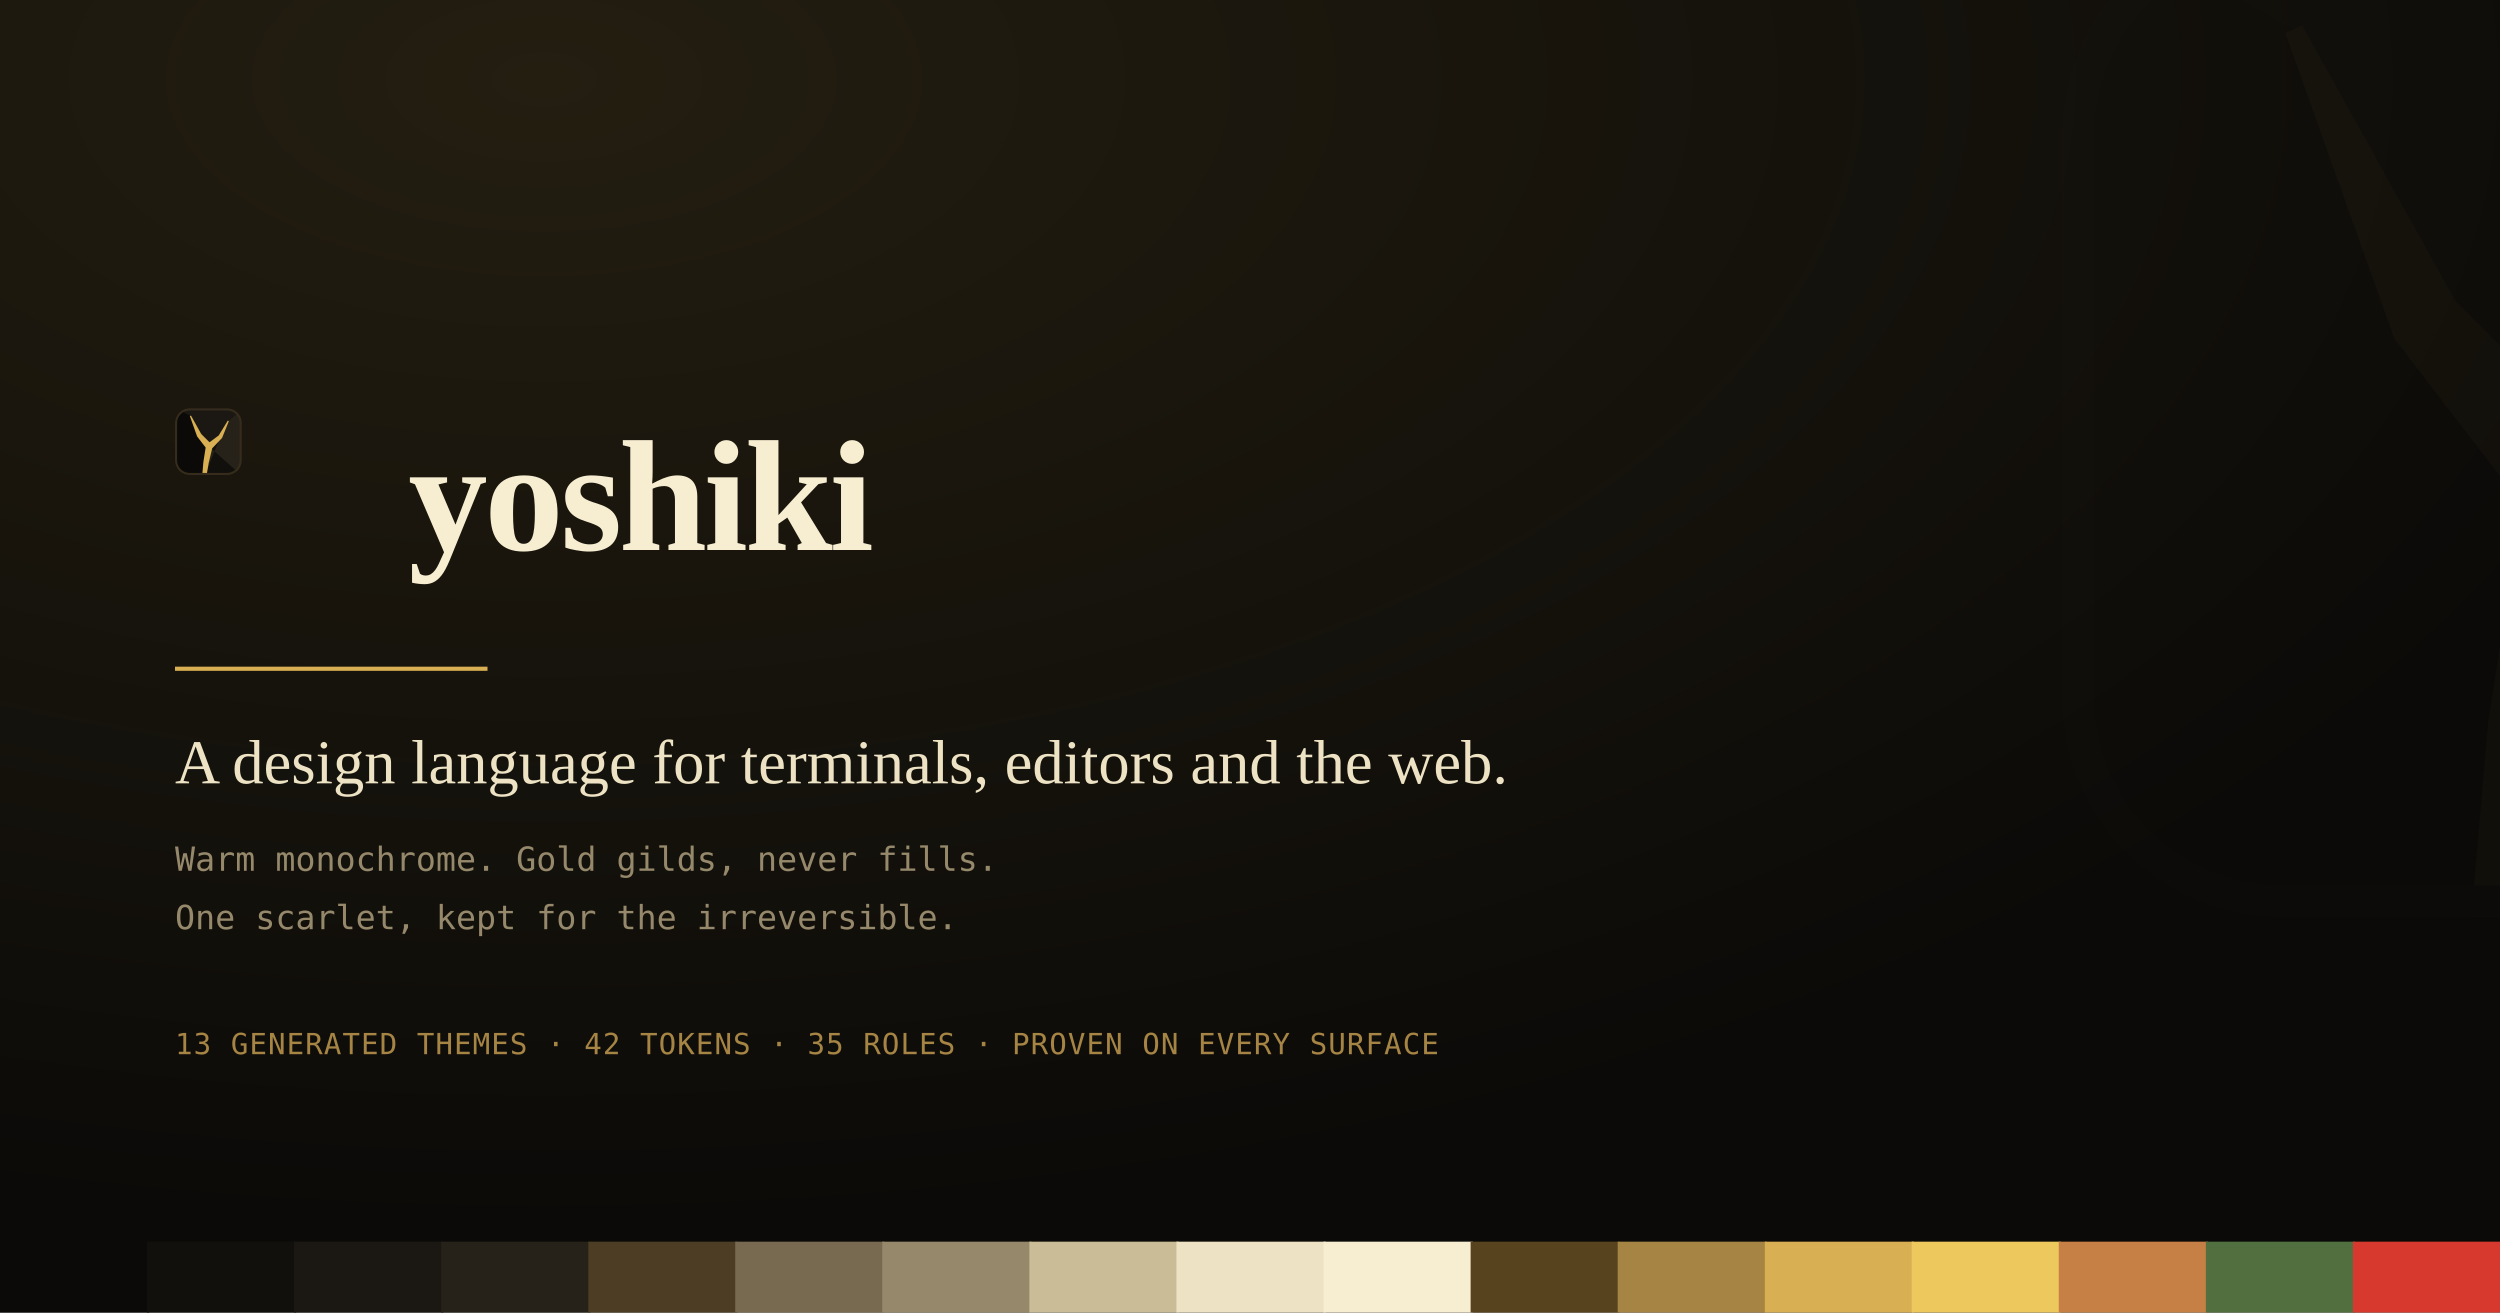
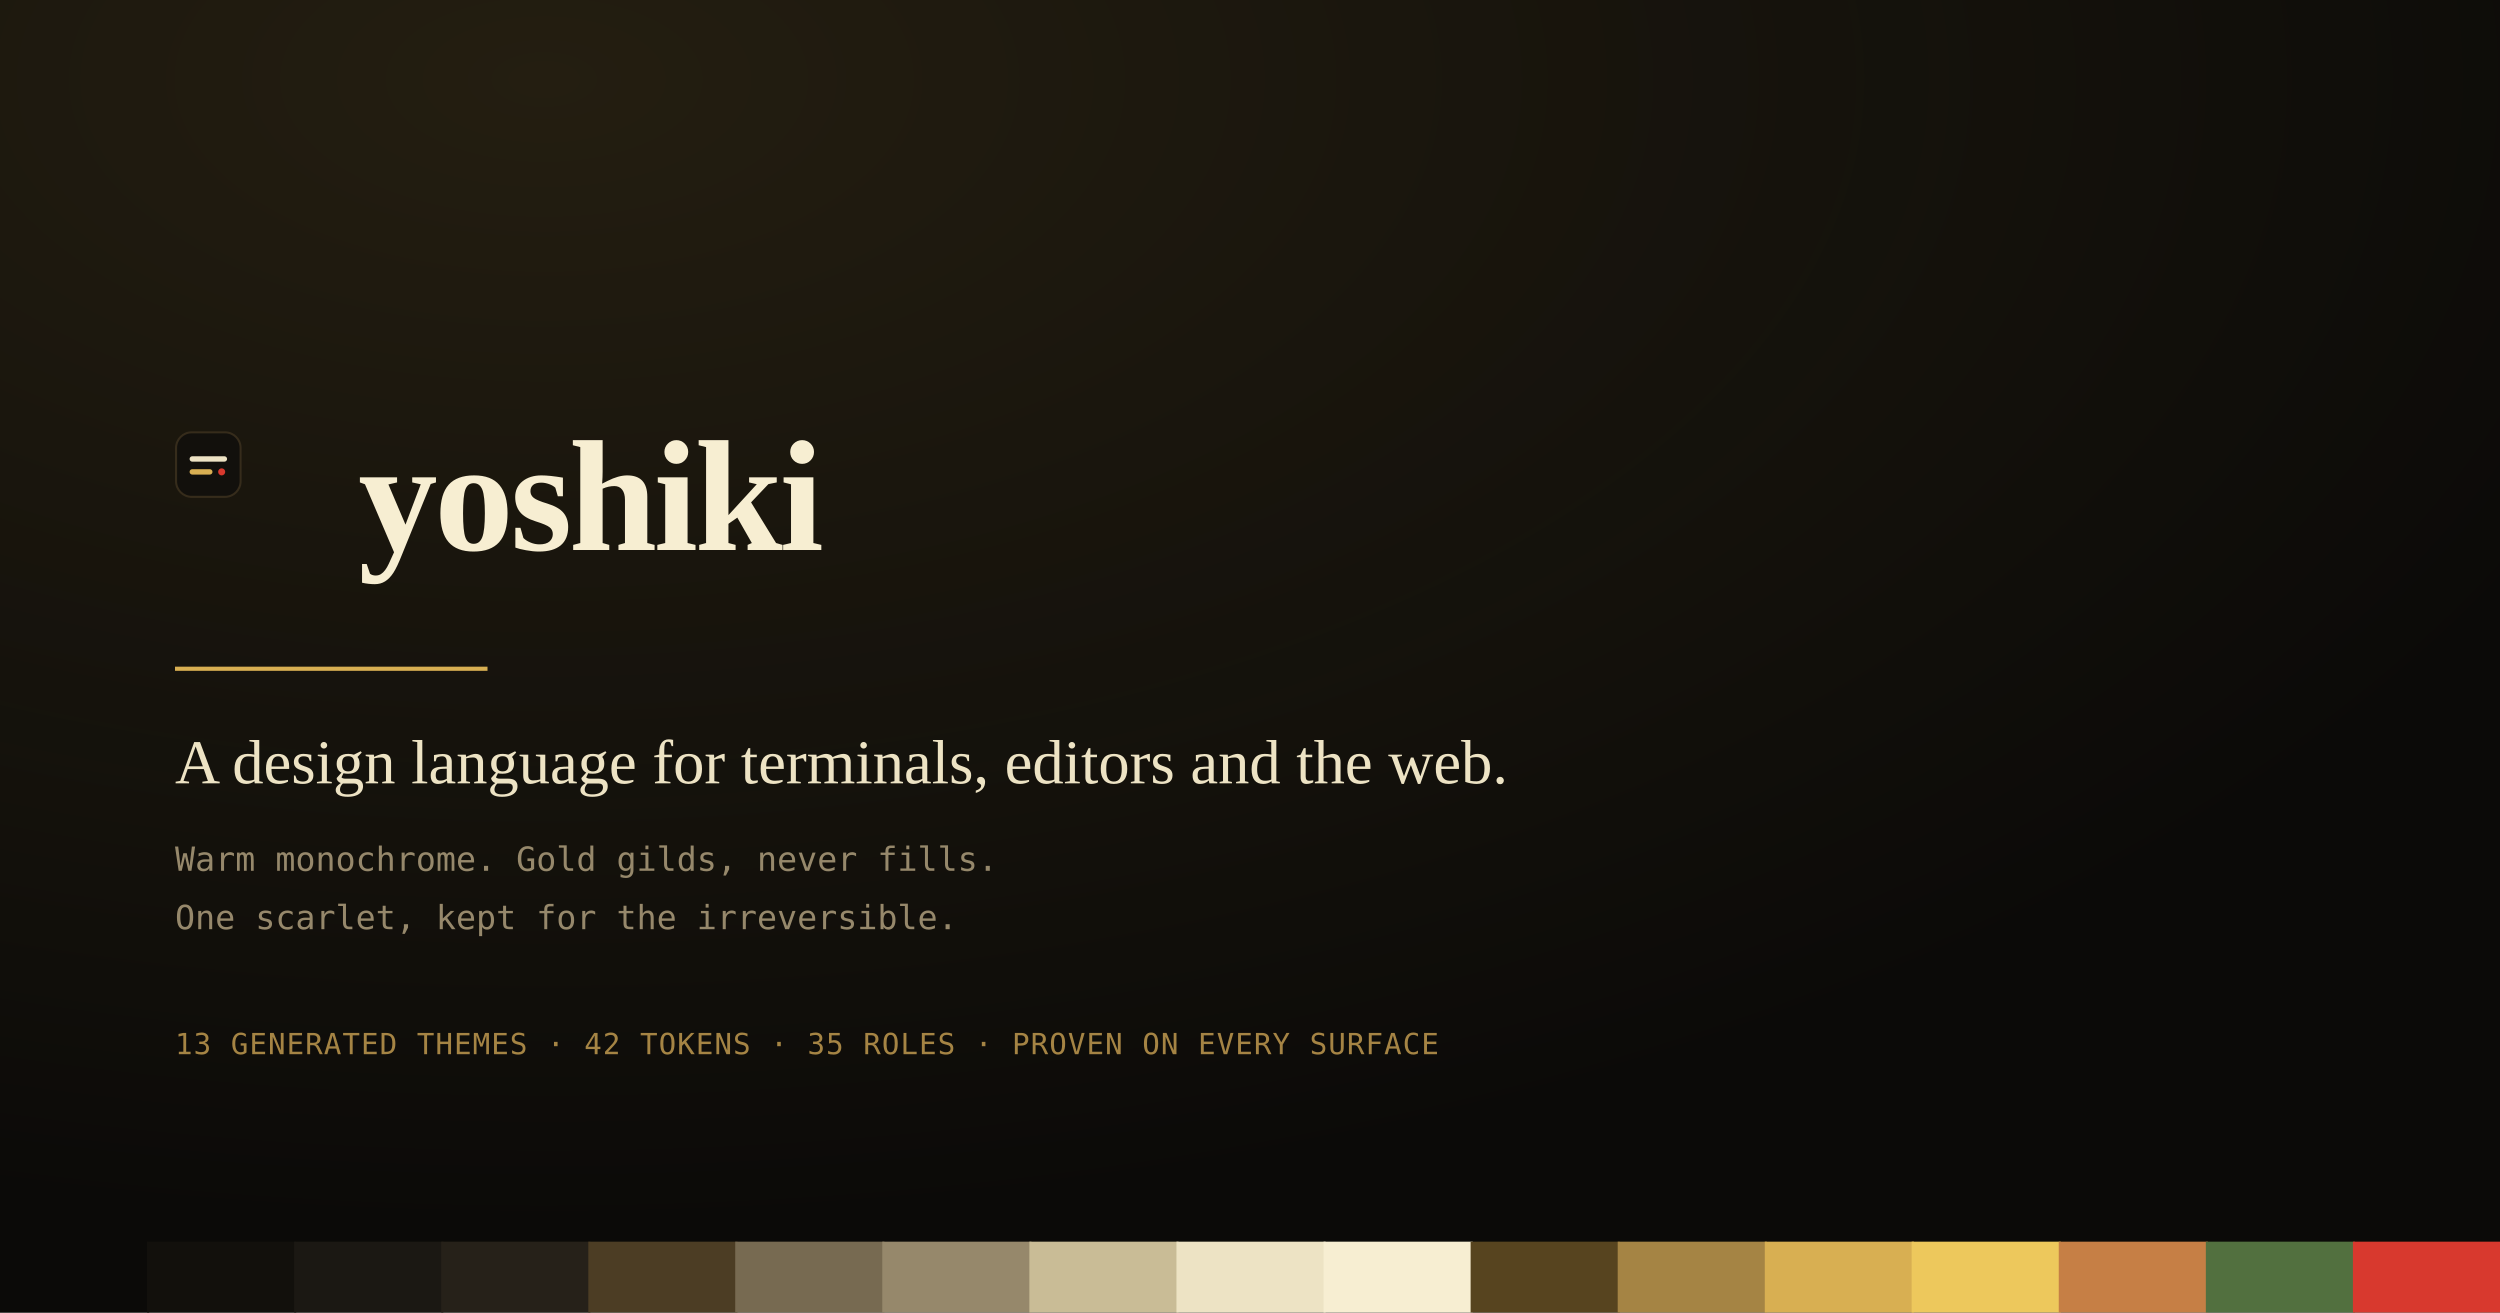
<svg xmlns="http://www.w3.org/2000/svg" viewBox="0 0 1200 630" width="1200" height="630">
  <defs>
    <radialGradient id="g" cx="22%" cy="6%" r="88%">
      <stop offset="0%" stop-color="#D8AF52" stop-opacity=".12" />
      <stop offset="100%" stop-color="#D8AF52" stop-opacity="0" />
    </radialGradient>
  </defs>
  <rect width="1200" height="630" fill="#0B0A08" />
  <rect width="1200" height="630" fill="url(#g)" />
-   <g transform="translate(990 -40) scale(15)" opacity=".03">
-     <defs>
-       <clipPath id="m">
-         <rect width="32" height="32" rx="7" />
-       </clipPath>
-     </defs>
-     <g clip-path="url(#m)">
-       <rect width="32" height="32" fill="#12100C" />
-       <polygon points="14.00,33.00 14.90,26.00 16.40,18.40 11.60,12.90 7.40,3.60 -1.00,-1.00 -1.00,34.00" fill="#0B0A08" />
-       <polygon points="16.40,18.40 14.90,26.00 14.00,33.00 21.80,13.60 25.60,6.00 34.00,-1.00 34.00,34.00" fill="#262119" />
-       <polygon points="7.40,3.60 11.60,12.90 16.40,18.40 21.80,13.60 25.60,6.00 34.00,-1.00 -1.00,-1.00" fill="#1B1813" />
-       <path d="M 14.99 33.13 L 16.18 26.21 L 17.97 18.71 L 14.83 18.09 L 13.62 25.79 L 13.01 32.87 Z M 17.61 17.35 L 12.58 12.30 L 7.67 3.48 L 7.13 3.72 L 10.62 13.50 L 15.19 19.45 Z M 17.46 19.60 L 22.60 14.20 L 25.85 6.13 L 25.35 5.87 L 21.00 13.00 L 15.34 17.20 Z" fill="#D8AF52" />
-     </g>
-     <rect x=".5" y=".5" width="31" height="31" rx="6.5" fill="none" stroke="#362C1B" />
+   <g transform="translate(84 207)">
+     <rect width="32" height="32" rx="8" fill="#12100C" />
+     <rect x="7" y="12" width="18" height="2.6" rx="1.3" fill="#EDE3C4" />
+     <rect x="7" y="18.2" width="11" height="2.6" rx="1.3" fill="#D8AF52" />
+     <circle cx="22.4" cy="19.5" r="1.7" fill="#d8392e" />
+     <rect x=".5" y=".5" width="31" height="31" rx="7.5" fill="none" stroke="#362C1B" />
  </g>
-   <g transform="translate(84 196)">
-     <defs>
-       <clipPath id="m">
-         <rect width="32" height="32" rx="7" />
-       </clipPath>
-     </defs>
-     <g clip-path="url(#m)">
-       <rect width="32" height="32" fill="#12100C" />
-       <polygon points="14.00,33.00 14.90,26.00 16.40,18.40 11.60,12.90 7.40,3.60 -1.00,-1.00 -1.00,34.00" fill="#0B0A08" />
-       <polygon points="16.40,18.40 14.90,26.00 14.00,33.00 21.80,13.60 25.60,6.00 34.00,-1.00 34.00,34.00" fill="#262119" />
-       <polygon points="7.40,3.60 11.60,12.90 16.40,18.40 21.80,13.60 25.60,6.00 34.00,-1.00 -1.00,-1.00" fill="#1B1813" />
-       <path d="M 14.99 33.13 L 16.18 26.21 L 17.97 18.71 L 14.83 18.09 L 13.62 25.79 L 13.01 32.87 Z M 17.61 17.35 L 12.58 12.30 L 7.67 3.48 L 7.13 3.72 L 10.62 13.50 L 15.19 19.45 Z M 17.46 19.60 L 22.60 14.20 L 25.85 6.13 L 25.35 5.87 L 21.00 13.00 L 15.34 17.20 Z" fill="#D8AF52" />
-     </g>
-     <rect x=".5" y=".5" width="31" height="31" rx="6.5" fill="none" stroke="#362C1B" />
-   </g>
-   <text x="196" y="264" font-family="Georgia,'Iowan Old Style','Times New Roman',serif" font-size="76" font-weight="700" letter-spacing="-1.5" fill="#F7EED2">yoshiki</text>
+   <text x="172" y="264" font-family="Georgia,'Iowan Old Style','Times New Roman',serif" font-size="76" font-weight="700" letter-spacing="-1.5" fill="#F7EED2">yoshiki</text>
  <rect x="84" y="320" width="150" height="2" fill="#D8AF52" />
  <text x="84" y="376" font-family="Georgia,'Iowan Old Style','Times New Roman',serif" font-size="30" fill="#EDE3C4">A design language for terminals, editors and the web.</text>
  <text x="84" y="418" font-family="ui-monospace,SFMono-Regular,Menlo,Consolas,monospace" font-size="16" fill="#96886B">Warm monochrome. Gold gilds, never fills.</text>
  <text x="84" y="446" font-family="ui-monospace,SFMono-Regular,Menlo,Consolas,monospace" font-size="16" fill="#96886B">One scarlet, kept for the irreversible.</text>
  <text x="84" y="506" font-family="ui-monospace,SFMono-Regular,Menlo,Consolas,monospace" font-size="14" letter-spacing=".5" fill="#A58444">13 GENERATED THEMES  ·  42 TOKENS  ·  35 ROLES  ·  PROVEN ON EVERY SURFACE</text>
  <rect x="0.0" y="596" width="71.6" height="34" fill="#0B0A08" />
  <rect x="70.6" y="596" width="71.6" height="34" fill="#12100C" />
  <rect x="141.2" y="596" width="71.6" height="34" fill="#1B1813" />
  <rect x="211.8" y="596" width="71.6" height="34" fill="#262119" />
  <rect x="282.4" y="596" width="71.6" height="34" fill="#4C3D24" />
  <rect x="352.9" y="596" width="71.6" height="34" fill="#776A51" />
  <rect x="423.5" y="596" width="71.6" height="34" fill="#96886B" />
  <rect x="494.1" y="596" width="71.6" height="34" fill="#C9BC96" />
  <rect x="564.7" y="596" width="71.6" height="34" fill="#EDE3C4" />
  <rect x="635.3" y="596" width="71.6" height="34" fill="#F7EED2" />
  <rect x="705.9" y="596" width="71.6" height="34" fill="#57441F" />
  <rect x="776.5" y="596" width="71.6" height="34" fill="#A58444" />
  <rect x="847.1" y="596" width="71.6" height="34" fill="#D8AF52" />
  <rect x="917.6" y="596" width="71.6" height="34" fill="#EDC85C" />
  <rect x="988.2" y="596" width="71.6" height="34" fill="#C67F45" />
  <rect x="1058.8" y="596" width="71.6" height="34" fill="#52703F" />
  <rect x="1129.4" y="596" width="71.6" height="34" fill="#d8392e" />
</svg>
